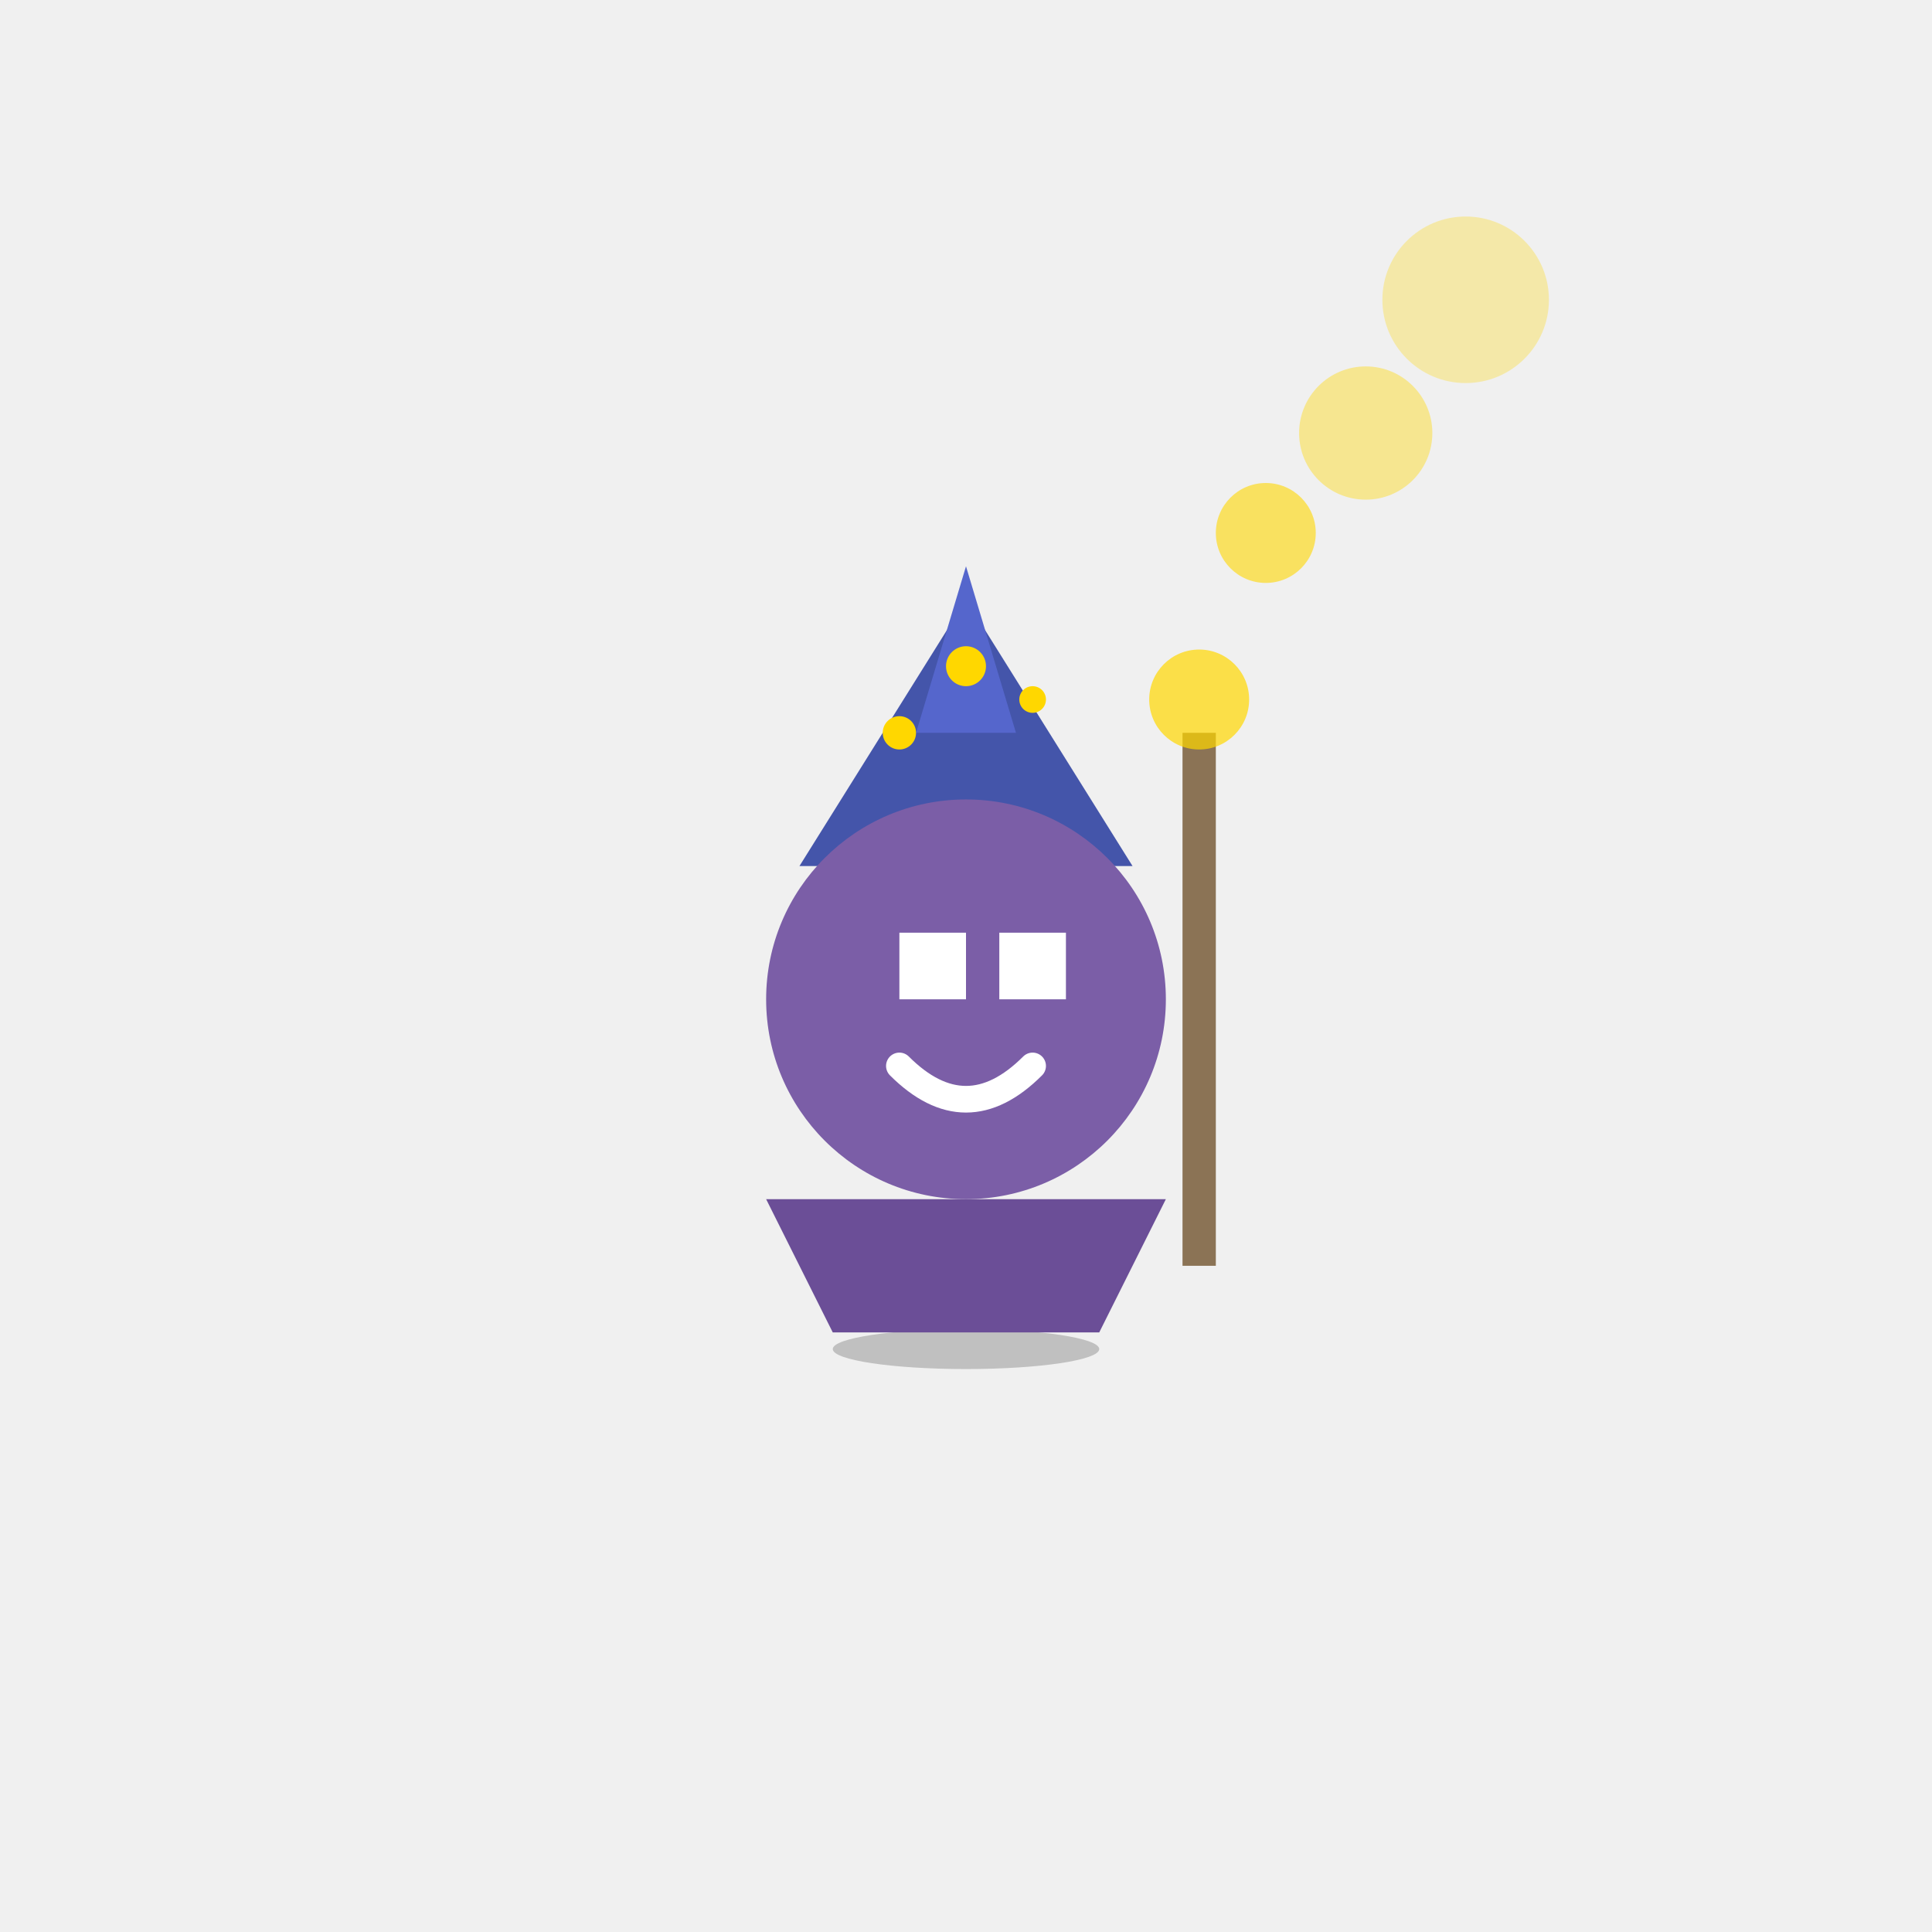
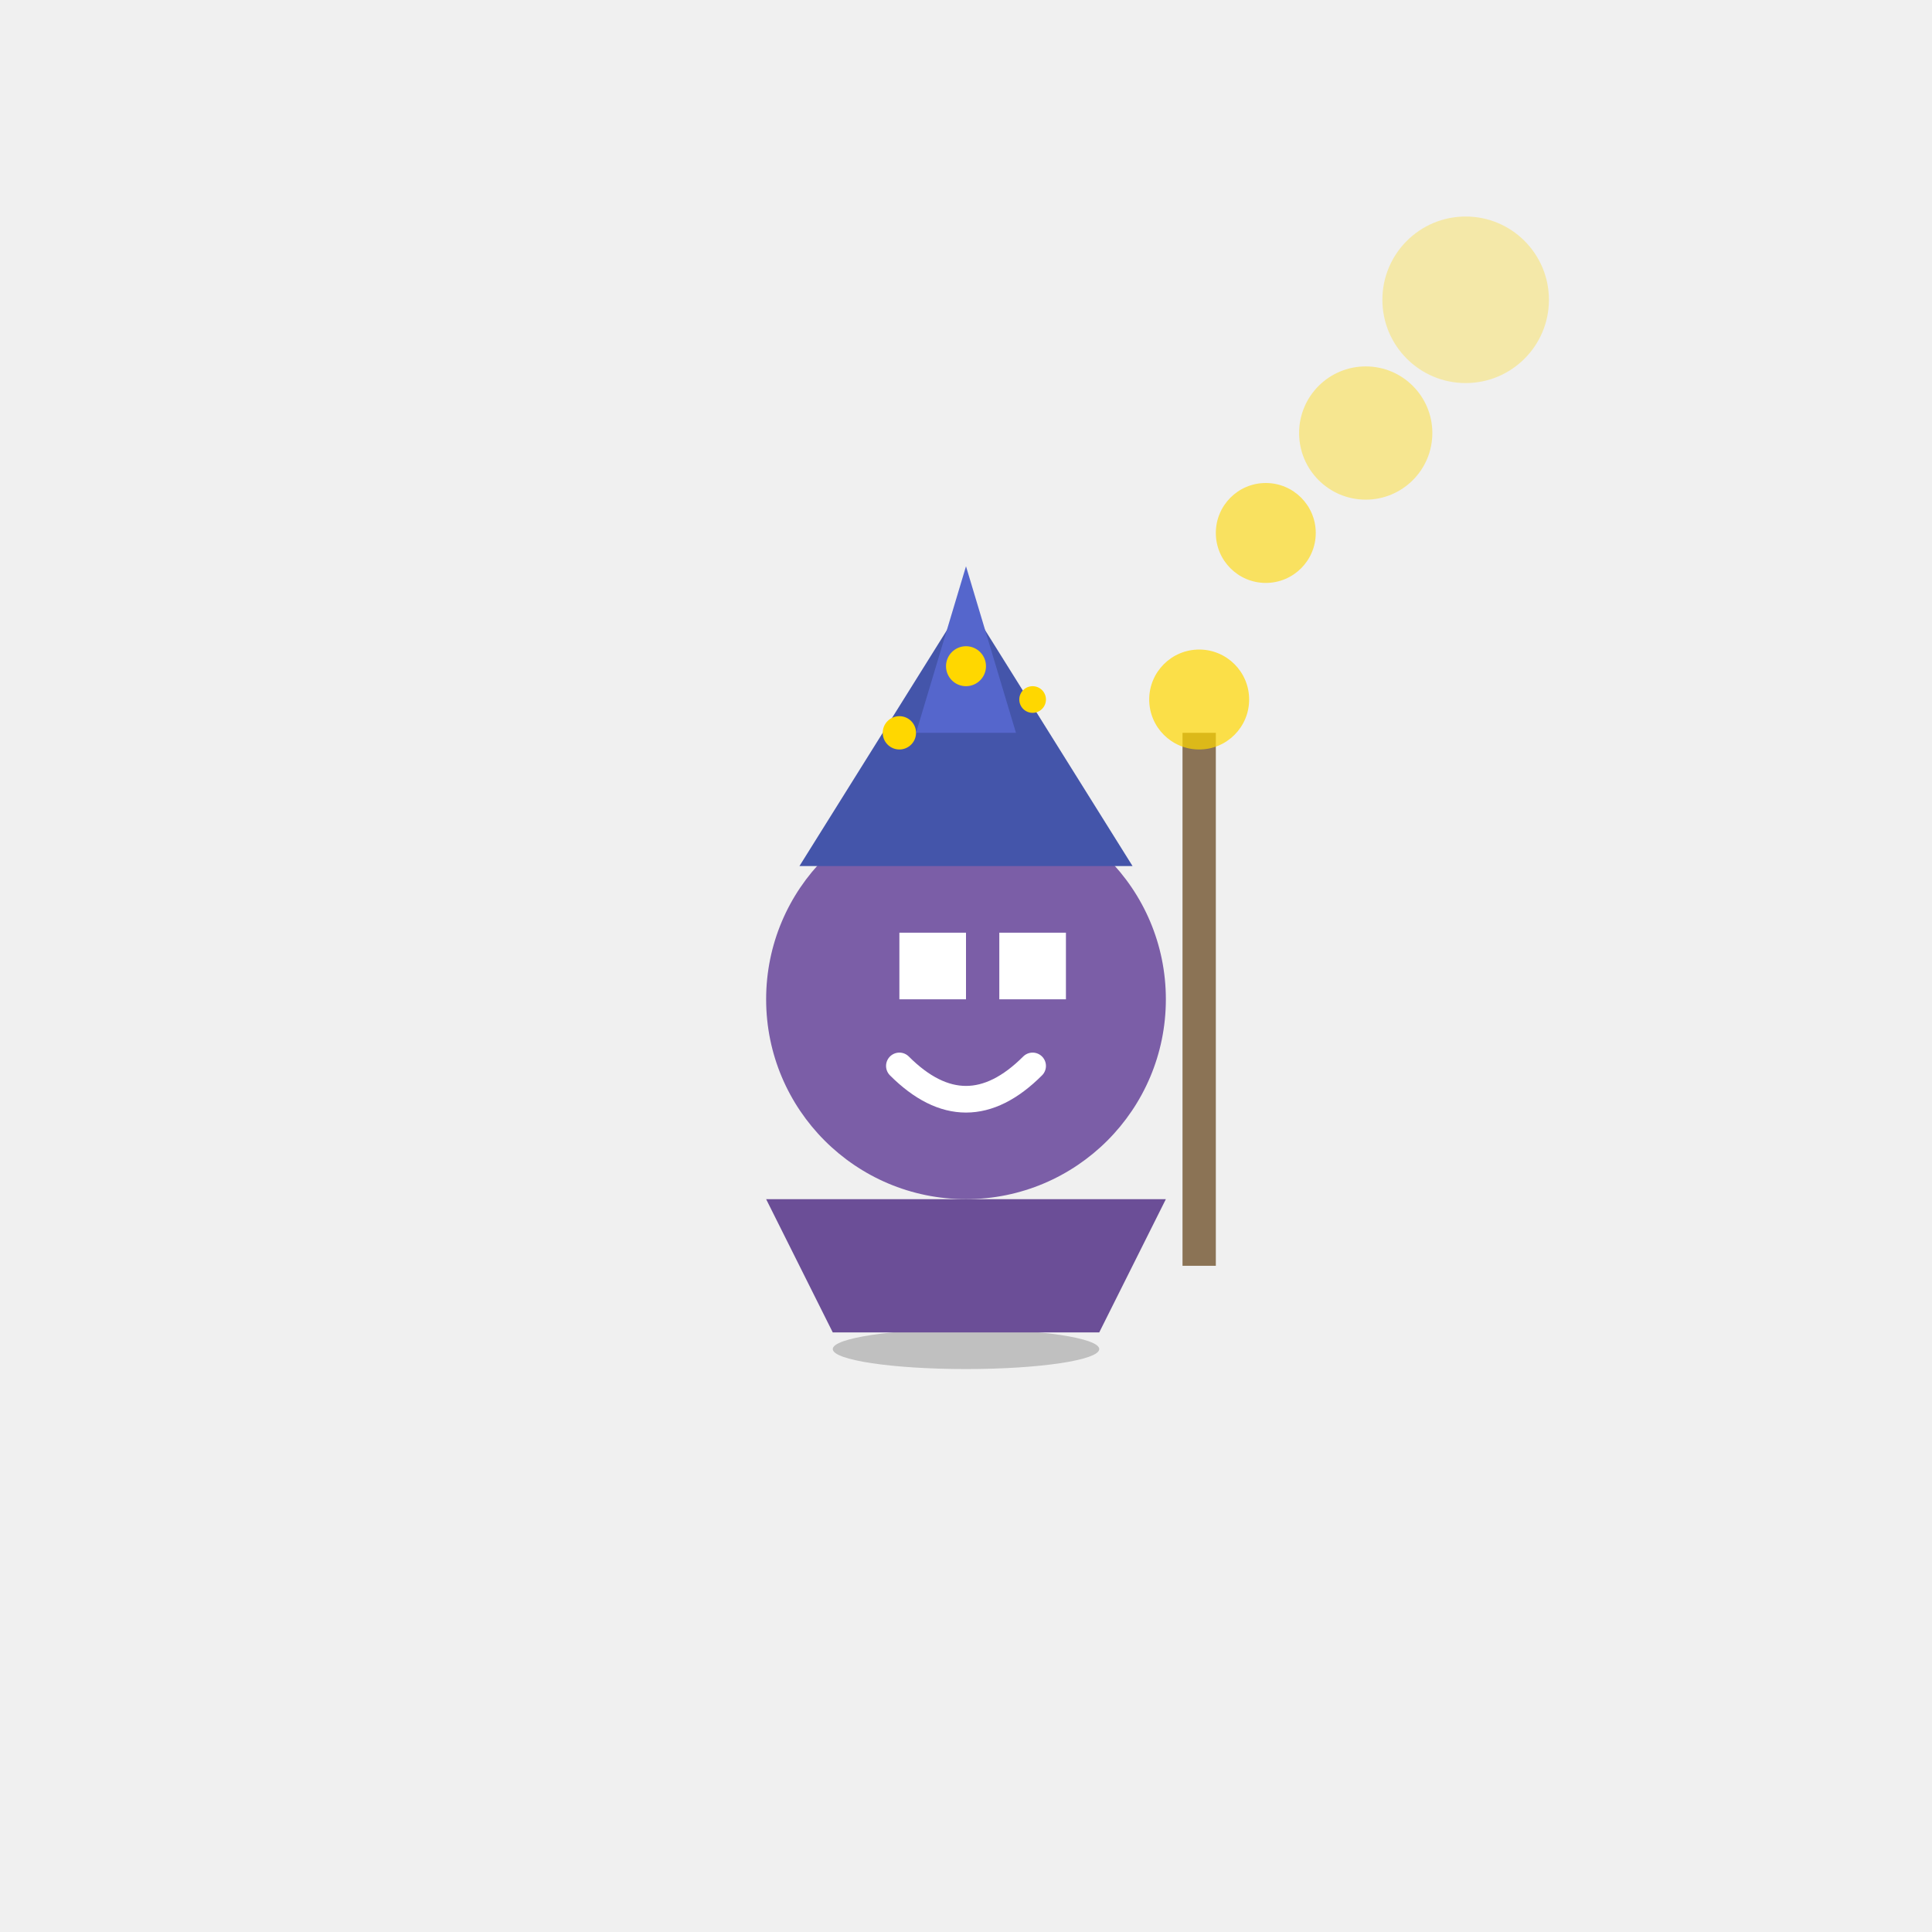
<svg xmlns="http://www.w3.org/2000/svg" viewBox="-18 -18 58 58" fill="none">
  <defs>
    <style>
-       .idle-body {
-         transform-origin: 11px 18px;
-         animation: idle-breathe 3.2s ease-in-out infinite, idle-sway 6s ease-in-out infinite;
-         
-       }
-       .idle-eye {
-         transform-origin: 11px 11px;
-         animation: idle-blink 4s ease-in-out infinite;
-       }
-       .idle-shadow {
-         transform-origin: 11px 22.5px;
-         animation: idle-shadow-pulse 3.2s ease-in-out infinite;
-       }
+       .idle-body { transform-origin: 11px 18px; animation: idle-breathe 3.2s ease-in-out infinite, idle-sway 6s ease-in-out infinite;  }
+       .idle-eye { transform-origin: 11px 11px; animation: idle-blink 4s ease-in-out infinite; }
+       .idle-shadow { transform-origin: 11px 22.5px; animation: idle-shadow-pulse 3.2s ease-in-out infinite; }
      .think-bubble { animation: think-bubble-float 3s ease-in-out infinite; }
      .zzz text { animation: zzz-float 2s ease-in-out infinite; }
-       @keyframes idle-breathe {
-         0%,100% { transform: scaleY(1) translateY(0); }
-         50%     { transform: scaleY(0.97) translateY(0.3px); }
-       }
-       @keyframes idle-sway {
-         0%,100% { transform: rotate(0deg); }
-         25%     { transform: rotate(1.2deg); }
-         75%     { transform: rotate(-1.2deg); }
-       }
-       @keyframes idle-blink {
-         0%,8%,100% { transform: scaleY(1); }
-         4%          { transform: scaleY(0.08); }
-       }
-       @keyframes idle-shadow-pulse {
-         0%,100% { transform: scaleX(1); opacity: 0.35; }
-         50%     { transform: scaleX(0.96); opacity: 0.28; }
-       }
-       @keyframes wk-bob {
-         0%,100% { transform: translateY(0); }
-         50%     { transform: translateY(-1.5px); }
-       }
-       @keyframes happy-bounce {
-         0%,100% { transform: translateY(0) rotate(0); }
-         50%     { transform: translateY(-3px) rotate(3deg); }
-       }
-       @keyframes think-bubble-float {
-         0%,100% { transform: translateY(0); opacity: 0.8; }
-         50%     { transform: translateY(-2px); opacity: 1; }
-       }
-       @keyframes zzz-float {
-         0%,100% { transform: translateY(0); opacity: 0.3; }
-         50%     { transform: translateY(-3px); opacity: 0.8; }
-       }
+       @keyframes idle-breathe { 0%,100% { transform: scaleY(1) translateY(0); } 50% { transform: scaleY(0.97) translateY(0.3px); } }
+       @keyframes idle-sway { 0%,100% { transform: rotate(0deg); } 25% { transform: rotate(1.2deg); } 75% { transform: rotate(-1.2deg); } }
+       @keyframes idle-blink { 0%,8%,100% { transform: scaleY(1); } 4% { transform: scaleY(0.08); } }
+       @keyframes idle-shadow-pulse { 0%,100% { transform: scaleX(1); opacity: 0.35; } 50% { transform: scaleX(0.96); opacity: 0.28; } }
+       @keyframes wk-bob { 0%,100% { transform: translateY(0); } 50% { transform: translateY(-1.5px); } }
+       @keyframes happy-bounce { 0%,100% { transform: translateY(0) rotate(0); } 50% { transform: translateY(-3px) rotate(3deg); } }
+       @keyframes think-bubble-float { 0%,100% { transform: translateY(0); opacity: 0.8; } 50% { transform: translateY(-2px); opacity: 1; } }
+       @keyframes zzz-float { 0%,100% { transform: translateY(0); opacity: 0.3; } 50% { transform: translateY(-3px); opacity: 0.8; } }
    </style>
  </defs>
  <ellipse class="idle-shadow" cx="11" cy="22.5" rx="4" ry="0.6" fill="#c0c0c0" />
  <g class="idle-body">
+     <rect x="5" y="6" width="12" height="12" rx="6" fill="#7B5EA7" />
+     <g class="idle-eye">
+       <rect x="9" y="10" width="2" height="2" fill="#FFFFFF" />
+       <rect x="12" y="10" width="2" height="2" fill="#FFFFFF" />
+     </g>
+     <path d="M9 14 Q11 16 13 14" stroke="#FFFFFF" stroke-width="0.8" stroke-linecap="round" fill="none" />
    <polygon points="11,0 16,8 6,8" fill="#4455AA" />
    <polygon points="11,-1 12.5,4 9.5,4" fill="#5566CC" />
    <circle cx="9" cy="4" r="0.5" fill="#FFD700" />
    <circle cx="13" cy="3" r="0.4" fill="#FFD700" />
    <circle cx="11" cy="2" r="0.6" fill="#FFD700" />
    <polygon points="5,18 17,18 15,22 7,22" fill="#6B4E97" />
    <line x1="18" y1="4" x2="18" y2="20" stroke="#8B7355" stroke-width="1" />
    <circle cx="18" cy="3" r="1.5" fill="#FFD700" opacity="0.7" />
-     <rect x="5" y="6" width="12" height="12" rx="6" fill="#7B5EA7" />
-     <g class="idle-eye">
-       <rect x="9" y="10" width="2" height="2" fill="#FFFFFF" />
-       <rect x="12" y="10" width="2" height="2" fill="#FFFFFF" />
-     </g>
-     <path d="M9 14 Q11 16 13 14" stroke="#FFFFFF" stroke-width="0.8" stroke-linecap="round" fill="none" />
  </g>
  <g class="think-bubble">
    <circle cx="20" cy="-2" r="1.5" fill="#FFD700" opacity="0.6" />
    <circle cx="23" cy="-5" r="2" fill="#FFD700" opacity="0.4" />
    <circle cx="26" cy="-9" r="2.5" fill="#FFD700" opacity="0.3" />
  </g>
</svg>
